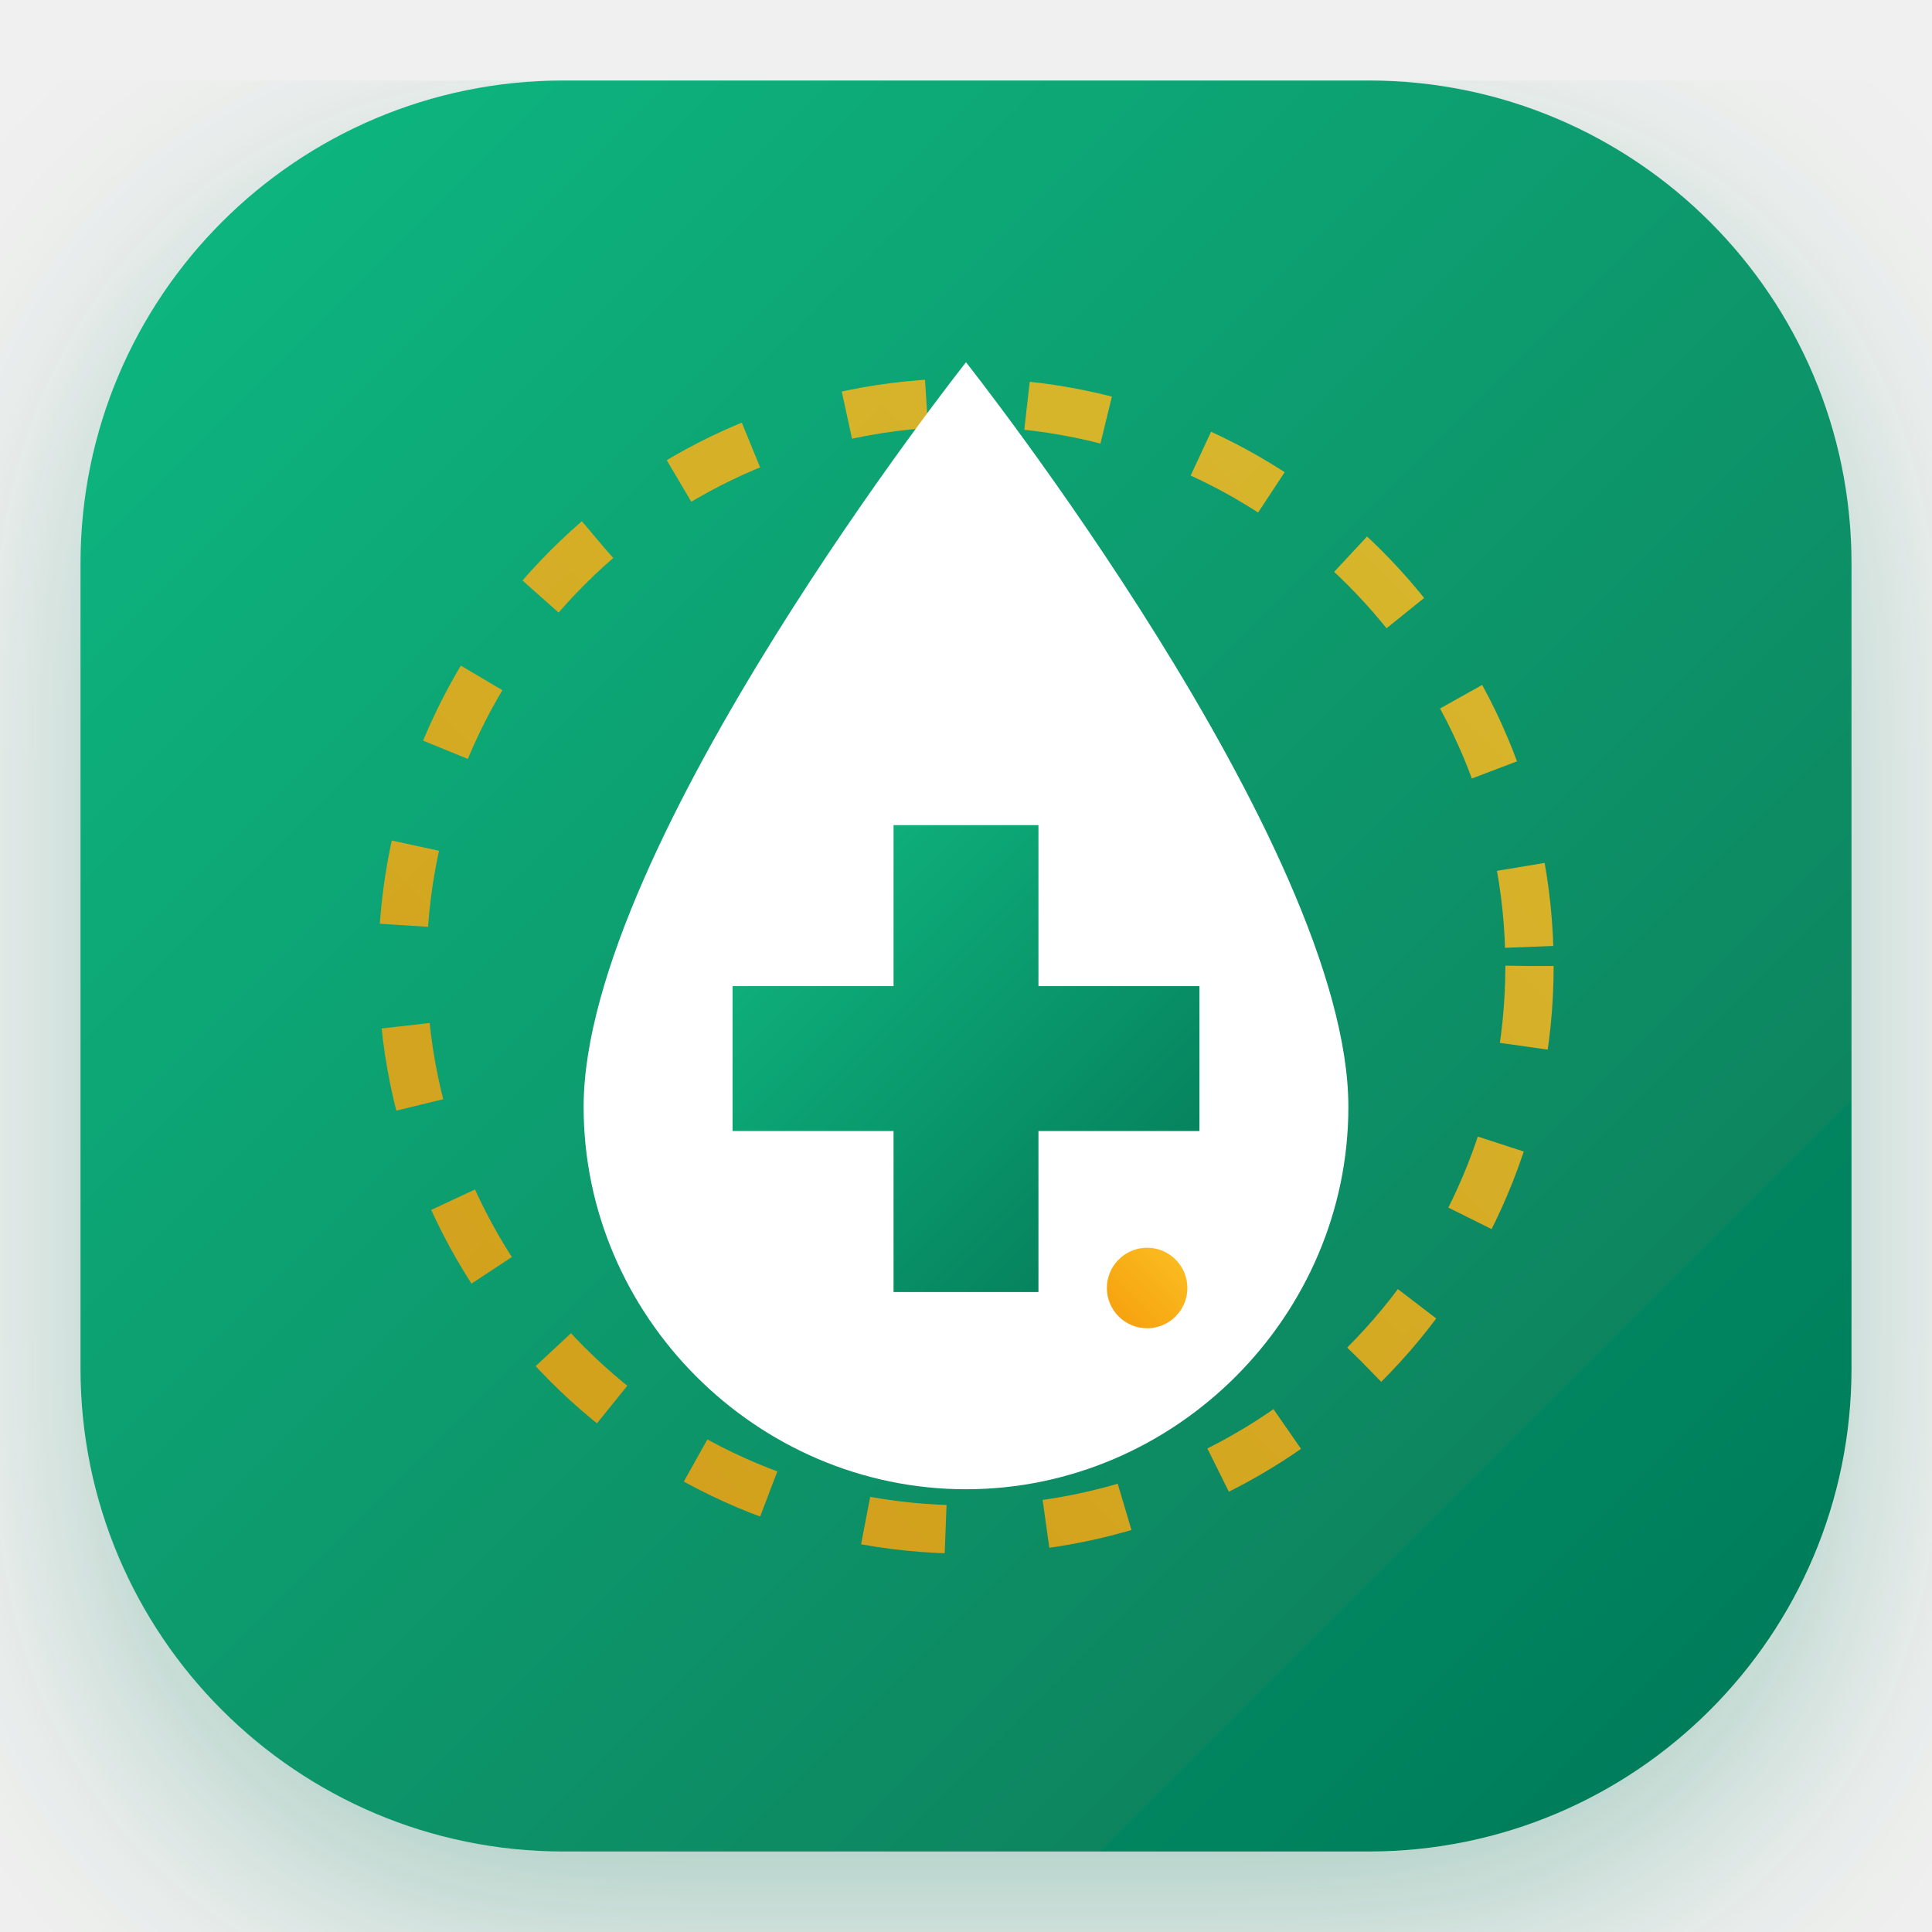
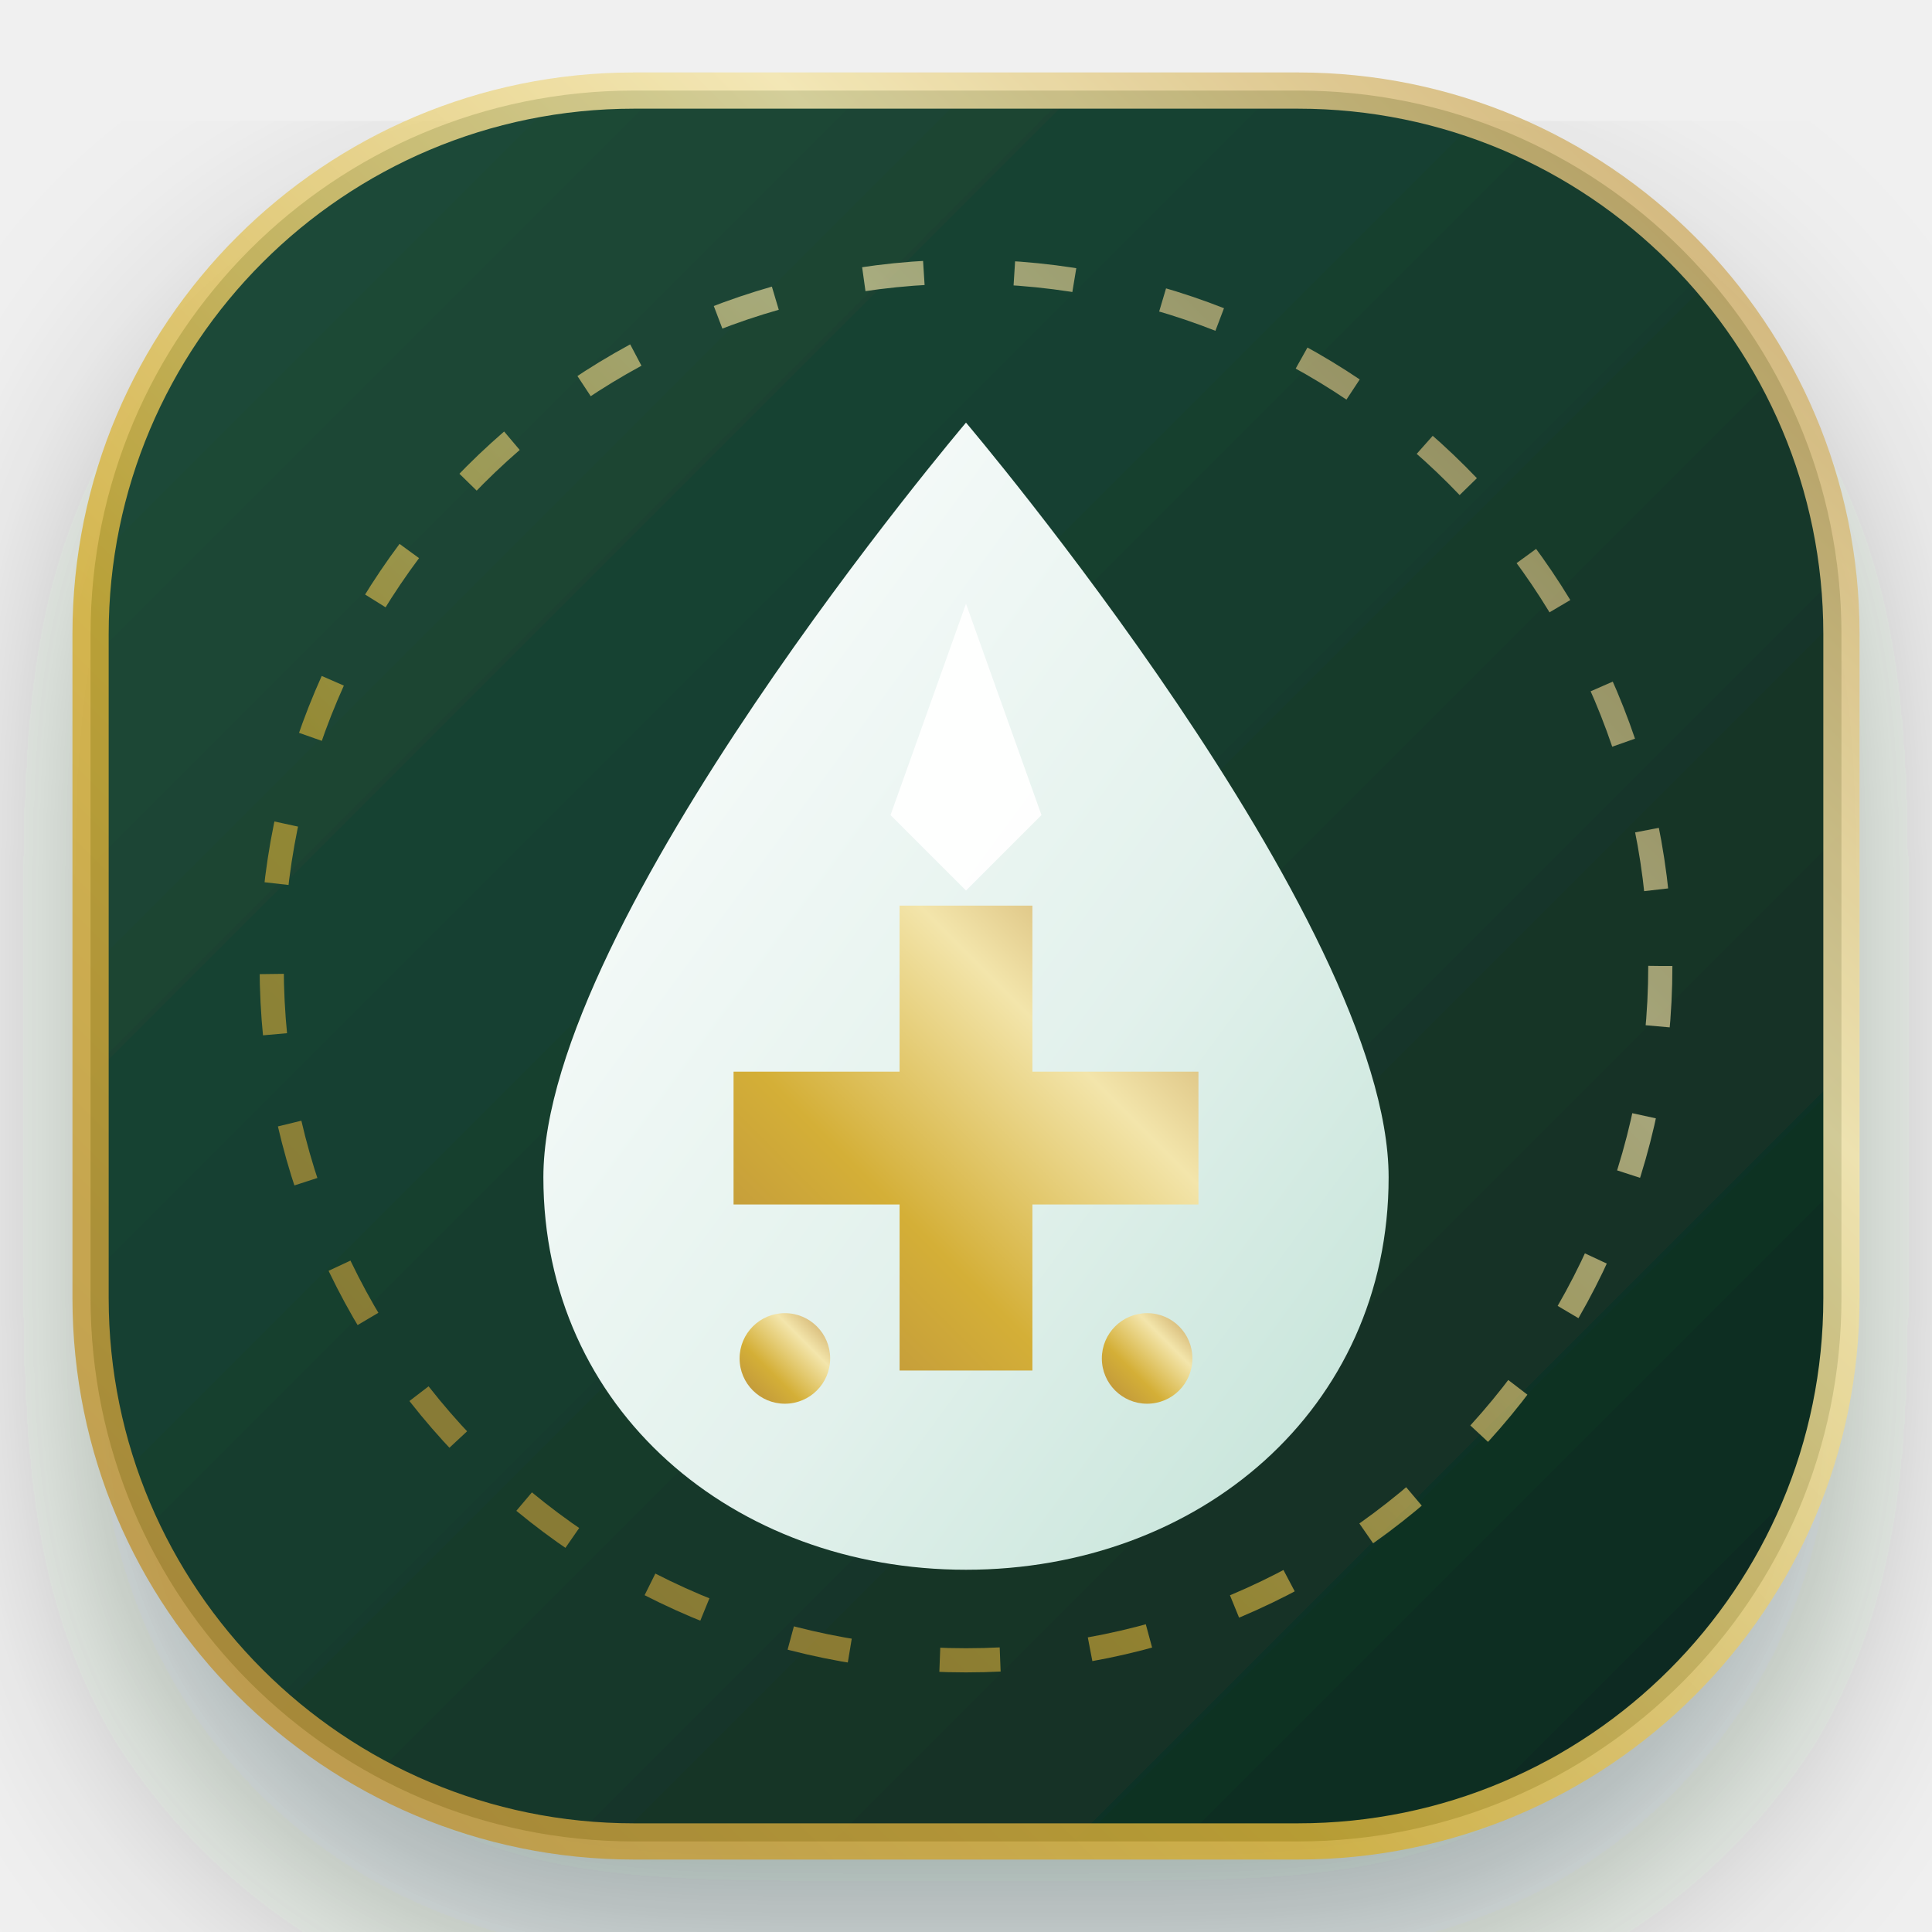
- <svg xmlns="http://www.w3.org/2000/svg" viewBox="0 0 48 48" width="100%" height="100%">
+ <svg xmlns="http://www.w3.org/2000/svg" viewBox="0 0 64 64" width="100%" height="100%">
  <defs>
-     <linearGradient id="markGrad" x1="0%" y1="0%" x2="100%" y2="100%">
-       <stop offset="0%" stop-color="#10b981" />
-       <stop offset="100%" stop-color="#047857" />
+     <linearGradient id="shieldGrad" x1="0%" y1="0%" x2="100%" y2="100%">
+       <stop offset="0%" stop-color="#1E4D3A" />
+       <stop offset="50%" stop-color="#163C2D" />
+       <stop offset="100%" stop-color="#0E281E" />
    </linearGradient>
-     <linearGradient id="goldMark" x1="0%" y1="100%" x2="100%" y2="0%">
-       <stop offset="0%" stop-color="#f59e0b" />
-       <stop offset="100%" stop-color="#fbbf24" />
+     <linearGradient id="champagneGold" x1="0%" y1="100%" x2="100%" y2="0%">
+       <stop offset="0%" stop-color="#B88E3E" />
+       <stop offset="35%" stop-color="#D4AF37" />
+       <stop offset="70%" stop-color="#F3E5AB" />
+       <stop offset="100%" stop-color="#C5A059" />
    </linearGradient>
-     <filter id="markDrop" x="-20%" y="-20%" width="140%" height="140%">
-       <feDropShadow dx="0" dy="2" stdDeviation="3" flood-color="#047857" flood-opacity="0.3" />
+     <linearGradient id="crystalDrop" x1="0%" y1="0%" x2="100%" y2="100%">
+       <stop offset="0%" stop-color="#FFFFFF" />
+       <stop offset="60%" stop-color="#E2F1EC" />
+       <stop offset="100%" stop-color="#C1E2D6" />
+     </linearGradient>
+     <filter id="luxuryGlow" x="-20%" y="-20%" width="140%" height="140%">
+       <feDropShadow dx="0" dy="4" stdDeviation="4" flood-color="#0E281E" flood-opacity="0.35" />
    </filter>
  </defs>
-   <rect x="2" y="2" width="44" height="44" rx="12" fill="url(#markGrad)" filter="url(#markDrop)" />
-   <circle cx="24" cy="24" r="14" fill="none" stroke="url(#goldMark)" stroke-width="1.2" stroke-dasharray="2 2.5" opacity="0.85" />
-   <path d="M 24 9 C 24 9 14.5 21 14.5 27.5 C 14.5 32.7 18.8 37 24 37 C 29.2 37 33.5 32.7 33.5 27.5 C 33.5 21 24 9 24 9 Z" fill="#ffffff" />
-   <path d="M 22.2 20.5 L 25.8 20.5 L 25.8 24.5 L 29.8 24.5 L 29.8 28.1 L 25.8 28.1 L 25.8 32.1 L 22.2 32.1 L 22.2 28.1 L 18.2 28.1 L 18.2 24.5 L 22.2 24.5 Z" fill="url(#markGrad)" />
-   <circle cx="20.5" cy="18" r="1.3" fill="#ffffff" />
-   <circle cx="28.5" cy="32" r="1" fill="url(#goldMark)" />
+   <rect x="3" y="3" width="58" height="58" rx="18" fill="url(#shieldGrad)" filter="url(#luxuryGlow)" />
+   <rect x="3" y="3" width="58" height="58" rx="18" fill="none" stroke="url(#champagneGold)" stroke-width="1.2" opacity="0.85" />
+   <circle cx="32" cy="32" r="23" fill="none" stroke="url(#champagneGold)" stroke-width="0.8" stroke-dasharray="2 3" opacity="0.65" />
+   <path d="M 32 14 C 32 14 18 30.5 18 39 C 18 46.7 24.3 52 32 52 C 39.7 52 46 46.7 46 39 C 46 30.5 32 14 32 14 Z" fill="url(#crystalDrop)" />
+   <path d="M 29.8 30 L 34.2 30 L 34.2 35.5 L 39.7 35.5 L 39.7 39.9 L 34.2 39.9 L 34.2 45.4 L 29.8 45.4 L 29.8 39.9 L 24.3 39.9 L 24.3 35.5 L 29.8 35.5 Z" fill="url(#champagneGold)" />
+   <polygon points="32,20 34.5,27 32,29.5 29.5,27" fill="#FFFFFF" opacity="0.95" />
+   <circle cx="26" cy="45" r="1.5" fill="url(#champagneGold)" />
+   <circle cx="38" cy="45" r="1.5" fill="url(#champagneGold)" />
</svg>
